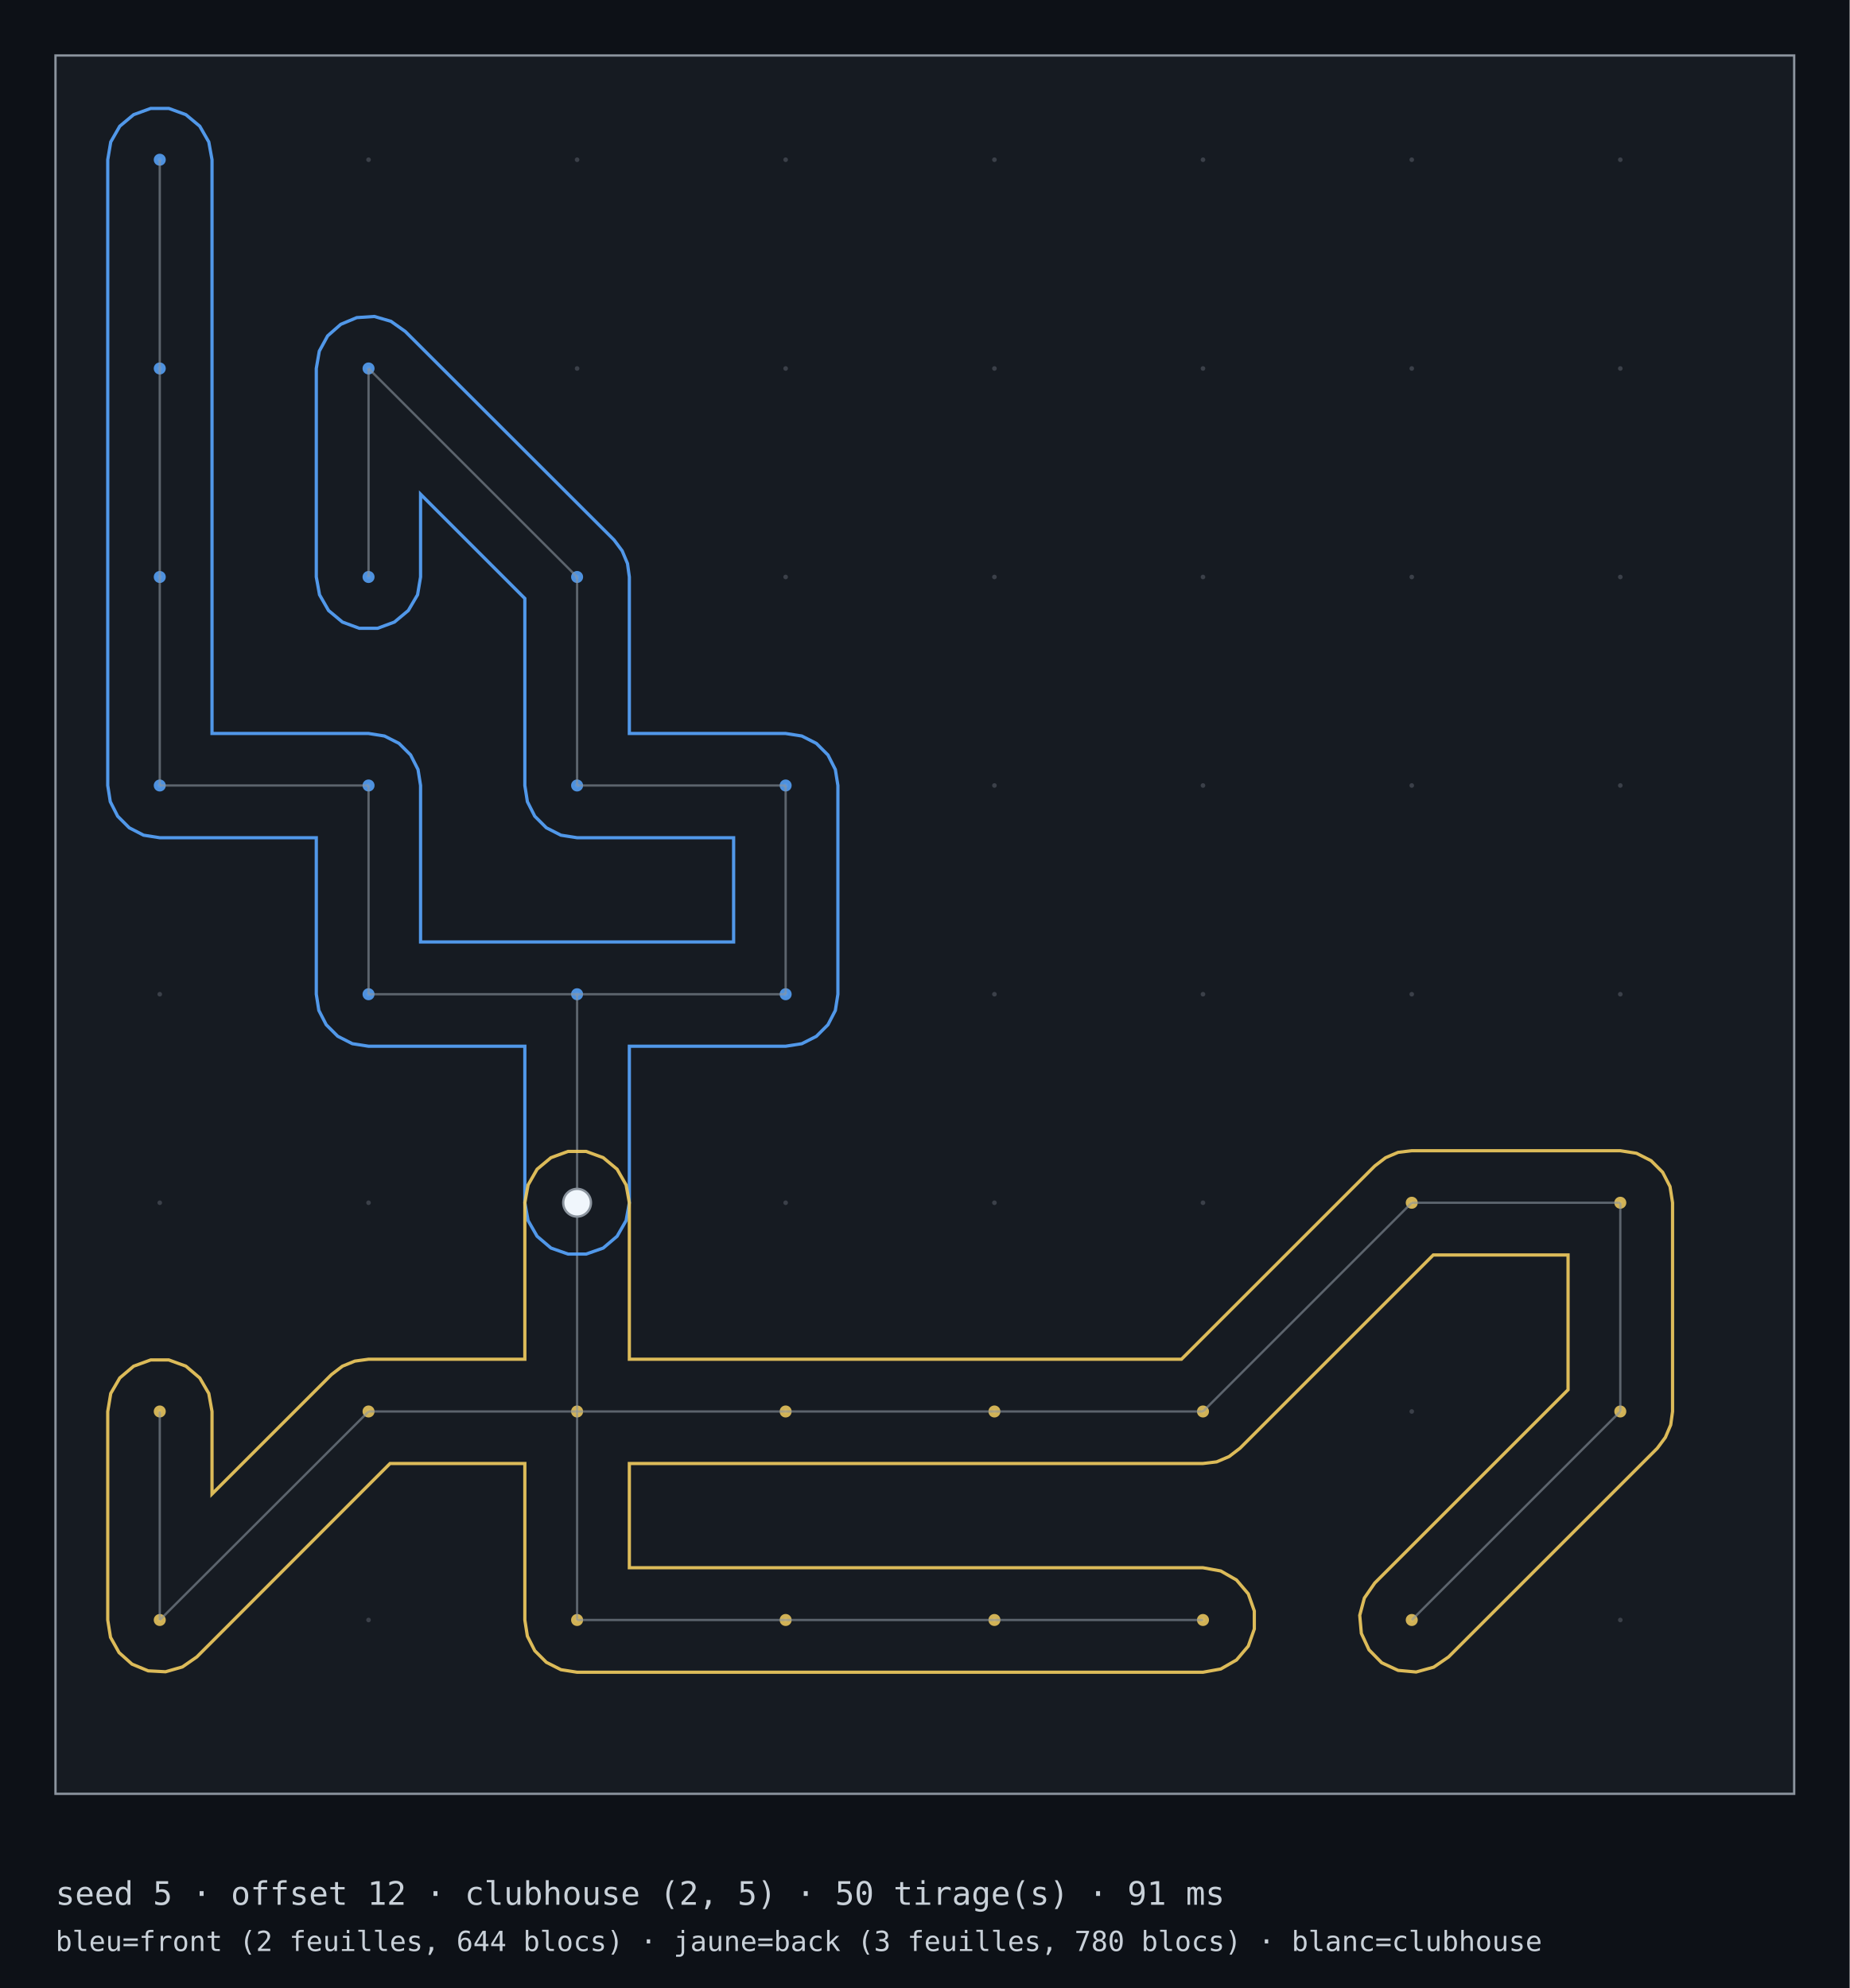
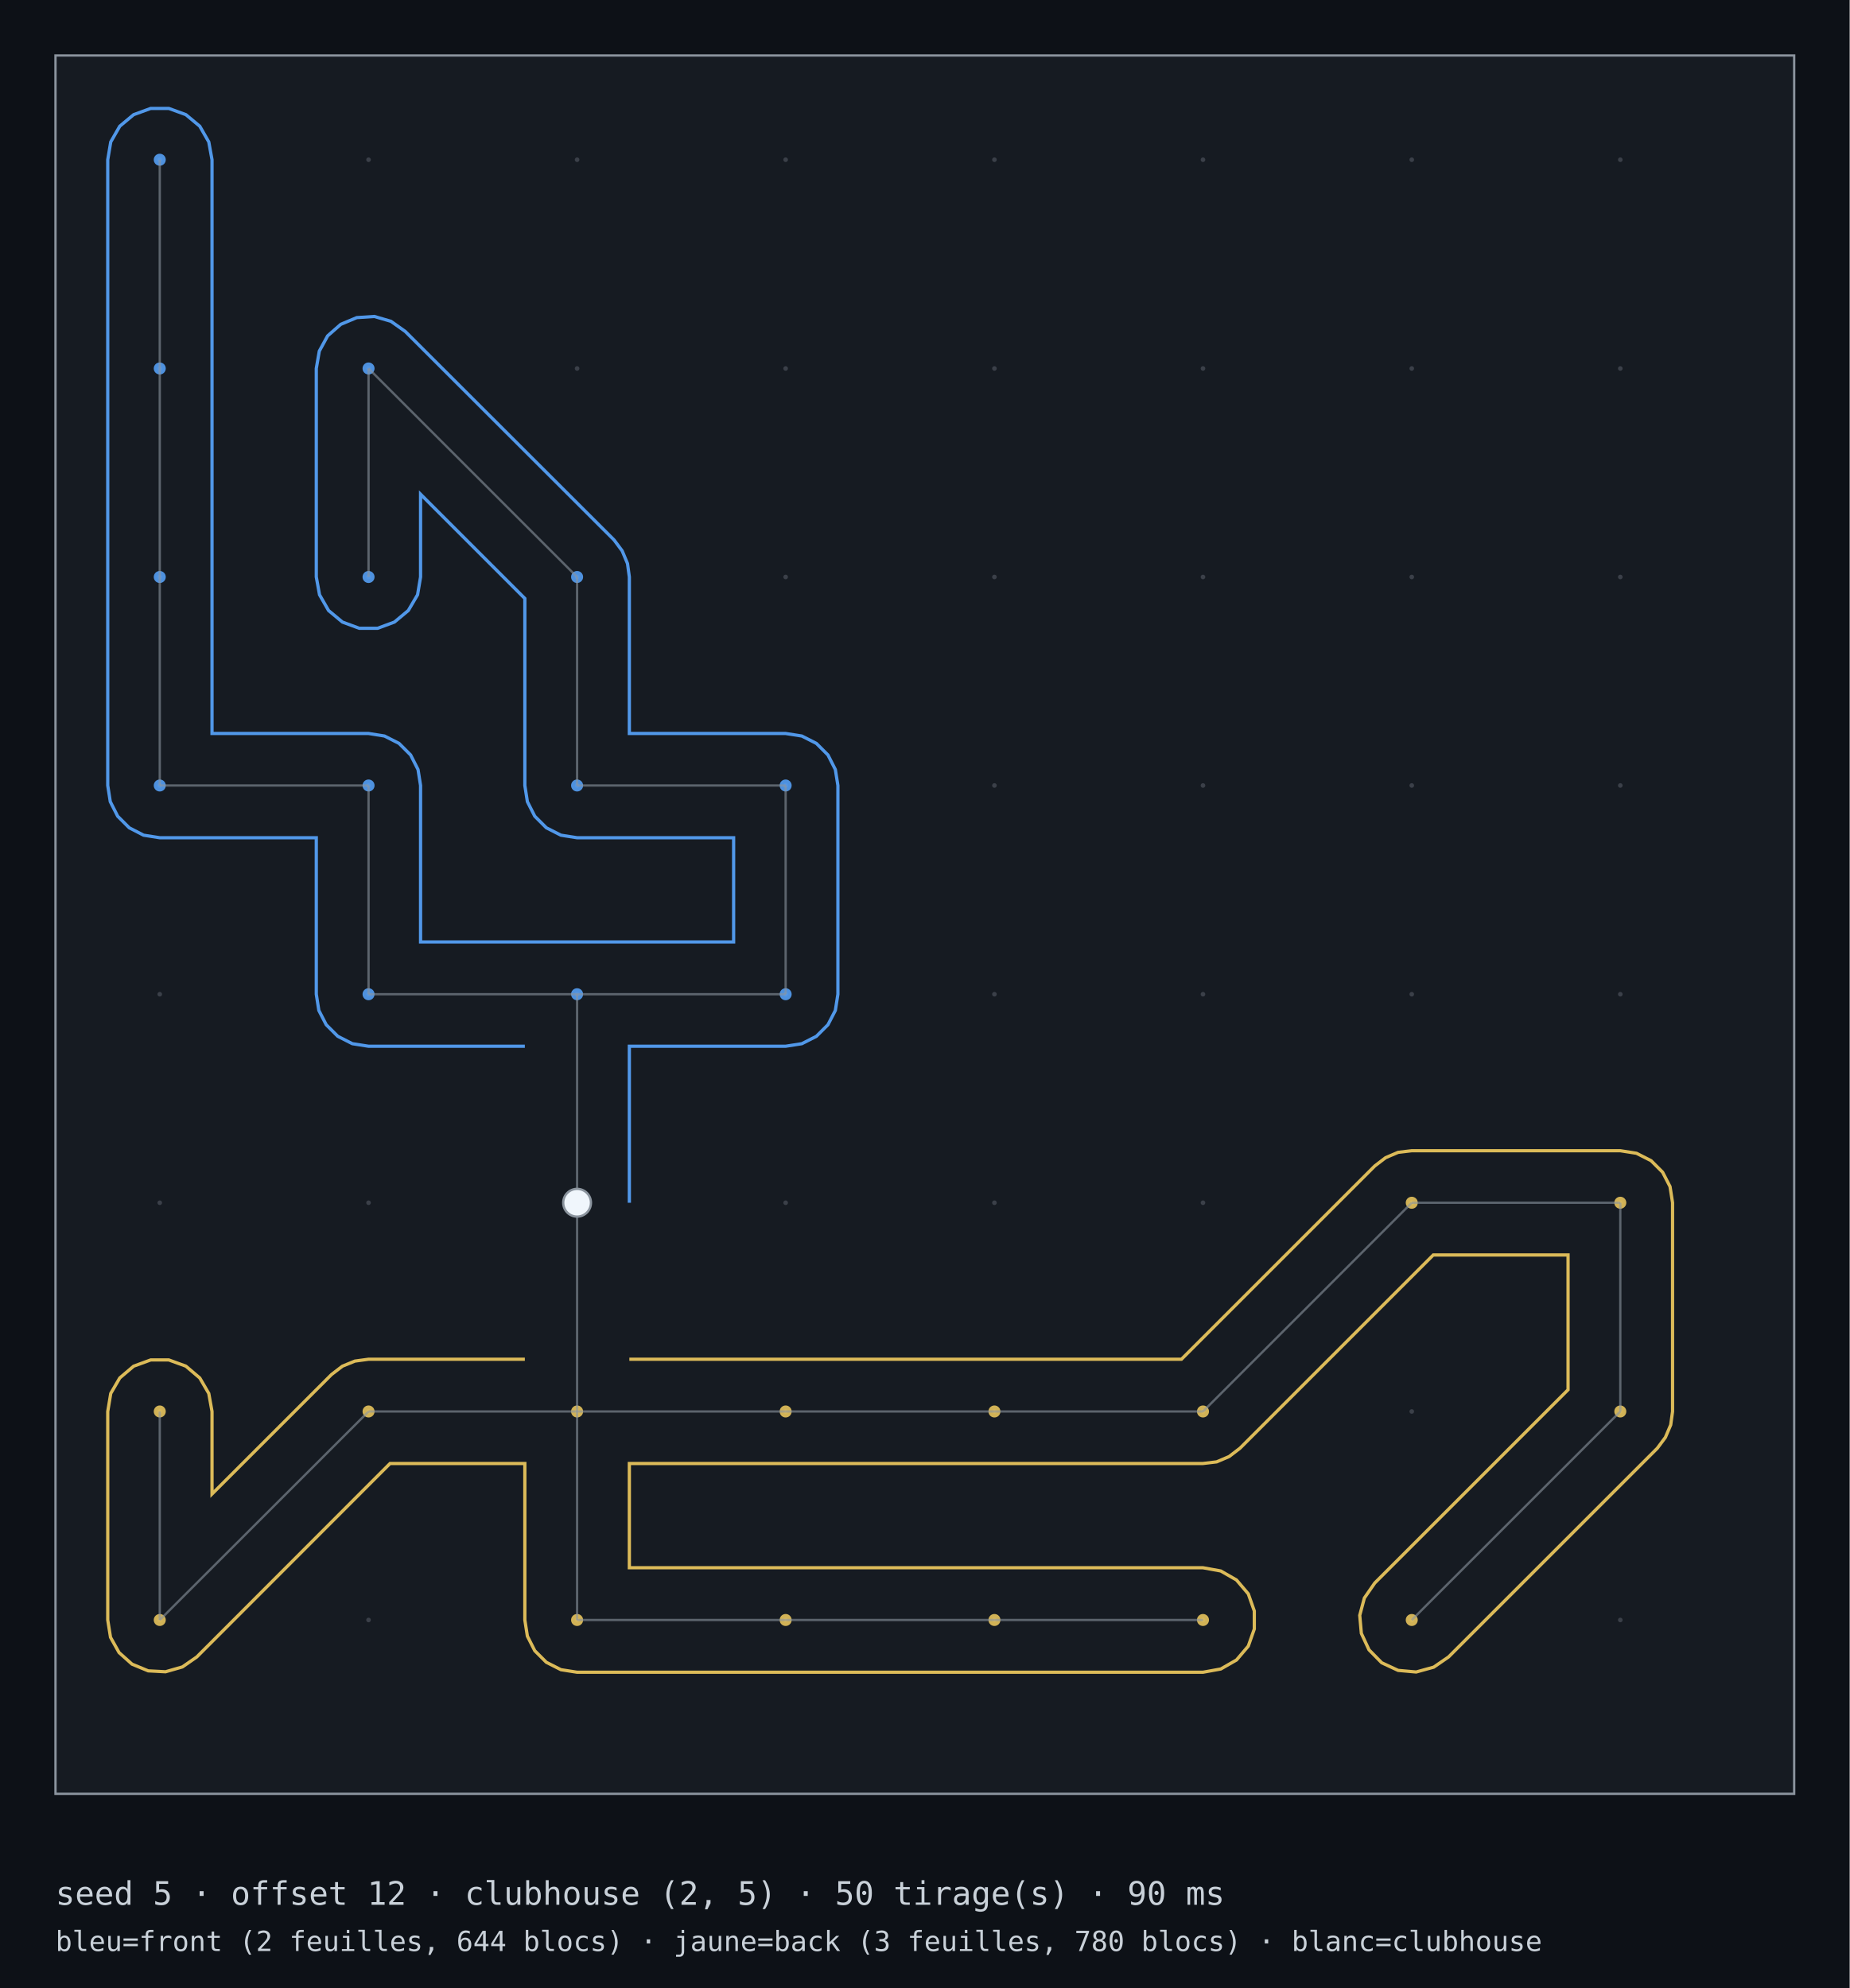
<svg xmlns="http://www.w3.org/2000/svg" width="800" height="860">
  <rect width="100%" height="100%" fill="#0d1117" />
  <rect x="24" y="24" width="752.0" height="752.0" fill="#161b22" stroke="#8b949e" />
  <style>text{font-family:monospace;fill:#c9d1d9}</style>
  <circle cx="69.1" cy="69.1" r="1.0" fill="#3b4049" />
  <circle cx="69.1" cy="159.4" r="1.0" fill="#3b4049" />
  <circle cx="69.1" cy="249.6" r="1.0" fill="#3b4049" />
  <circle cx="69.1" cy="339.8" r="1.0" fill="#3b4049" />
  <circle cx="69.1" cy="430.1" r="1.0" fill="#3b4049" />
  <circle cx="69.1" cy="520.3" r="1.0" fill="#3b4049" />
  <circle cx="69.1" cy="610.6" r="1.0" fill="#3b4049" />
  <circle cx="69.1" cy="700.8" r="1.0" fill="#3b4049" />
  <circle cx="159.4" cy="69.1" r="1.0" fill="#3b4049" />
  <circle cx="159.4" cy="159.4" r="1.0" fill="#3b4049" />
  <circle cx="159.4" cy="249.6" r="1.0" fill="#3b4049" />
  <circle cx="159.4" cy="339.8" r="1.0" fill="#3b4049" />
  <circle cx="159.4" cy="430.1" r="1.0" fill="#3b4049" />
  <circle cx="159.4" cy="520.3" r="1.0" fill="#3b4049" />
  <circle cx="159.4" cy="610.6" r="1.0" fill="#3b4049" />
  <circle cx="159.4" cy="700.8" r="1.0" fill="#3b4049" />
  <circle cx="249.6" cy="69.1" r="1.0" fill="#3b4049" />
  <circle cx="249.6" cy="159.4" r="1.0" fill="#3b4049" />
  <circle cx="249.6" cy="249.6" r="1.0" fill="#3b4049" />
  <circle cx="249.6" cy="339.8" r="1.0" fill="#3b4049" />
  <circle cx="249.6" cy="430.1" r="1.0" fill="#3b4049" />
  <circle cx="249.6" cy="520.3" r="1.0" fill="#3b4049" />
  <circle cx="249.6" cy="610.6" r="1.0" fill="#3b4049" />
  <circle cx="249.6" cy="700.8" r="1.0" fill="#3b4049" />
  <circle cx="339.8" cy="69.1" r="1.0" fill="#3b4049" />
  <circle cx="339.8" cy="159.4" r="1.0" fill="#3b4049" />
  <circle cx="339.8" cy="249.6" r="1.0" fill="#3b4049" />
  <circle cx="339.8" cy="339.8" r="1.0" fill="#3b4049" />
  <circle cx="339.8" cy="430.1" r="1.0" fill="#3b4049" />
  <circle cx="339.8" cy="520.3" r="1.0" fill="#3b4049" />
  <circle cx="339.8" cy="610.6" r="1.0" fill="#3b4049" />
  <circle cx="339.8" cy="700.8" r="1.0" fill="#3b4049" />
  <circle cx="430.1" cy="69.1" r="1.0" fill="#3b4049" />
  <circle cx="430.1" cy="159.4" r="1.0" fill="#3b4049" />
  <circle cx="430.1" cy="249.6" r="1.0" fill="#3b4049" />
  <circle cx="430.1" cy="339.8" r="1.0" fill="#3b4049" />
  <circle cx="430.1" cy="430.1" r="1.0" fill="#3b4049" />
  <circle cx="430.1" cy="520.3" r="1.0" fill="#3b4049" />
  <circle cx="430.1" cy="610.6" r="1.0" fill="#3b4049" />
  <circle cx="430.1" cy="700.8" r="1.0" fill="#3b4049" />
  <circle cx="520.3" cy="69.1" r="1.0" fill="#3b4049" />
  <circle cx="520.3" cy="159.4" r="1.0" fill="#3b4049" />
  <circle cx="520.3" cy="249.6" r="1.0" fill="#3b4049" />
  <circle cx="520.3" cy="339.8" r="1.0" fill="#3b4049" />
  <circle cx="520.3" cy="430.1" r="1.0" fill="#3b4049" />
  <circle cx="520.3" cy="520.3" r="1.0" fill="#3b4049" />
  <circle cx="520.3" cy="610.6" r="1.0" fill="#3b4049" />
  <circle cx="520.3" cy="700.8" r="1.0" fill="#3b4049" />
  <circle cx="610.6" cy="69.1" r="1.0" fill="#3b4049" />
  <circle cx="610.6" cy="159.4" r="1.0" fill="#3b4049" />
  <circle cx="610.6" cy="249.6" r="1.0" fill="#3b4049" />
  <circle cx="610.6" cy="339.8" r="1.0" fill="#3b4049" />
  <circle cx="610.6" cy="430.1" r="1.0" fill="#3b4049" />
  <circle cx="610.6" cy="520.3" r="1.0" fill="#3b4049" />
  <circle cx="610.6" cy="610.6" r="1.0" fill="#3b4049" />
  <circle cx="610.6" cy="700.8" r="1.0" fill="#3b4049" />
  <circle cx="700.8" cy="69.1" r="1.0" fill="#3b4049" />
  <circle cx="700.8" cy="159.4" r="1.0" fill="#3b4049" />
  <circle cx="700.8" cy="249.6" r="1.0" fill="#3b4049" />
  <circle cx="700.8" cy="339.8" r="1.0" fill="#3b4049" />
  <circle cx="700.8" cy="430.1" r="1.0" fill="#3b4049" />
  <circle cx="700.8" cy="520.3" r="1.0" fill="#3b4049" />
  <circle cx="700.8" cy="610.6" r="1.0" fill="#3b4049" />
  <circle cx="700.8" cy="700.8" r="1.0" fill="#3b4049" />
  <circle cx="249.6" cy="430.1" r="2.6" fill="#58a6ff" fill-opacity="0.85" />
  <circle cx="339.8" cy="430.1" r="2.6" fill="#58a6ff" fill-opacity="0.85" />
  <circle cx="159.4" cy="430.1" r="2.6" fill="#58a6ff" fill-opacity="0.85" />
  <circle cx="159.4" cy="339.8" r="2.6" fill="#58a6ff" fill-opacity="0.85" />
  <circle cx="69.1" cy="339.8" r="2.6" fill="#58a6ff" fill-opacity="0.85" />
  <circle cx="69.1" cy="249.6" r="2.6" fill="#58a6ff" fill-opacity="0.85" />
  <circle cx="69.1" cy="159.4" r="2.6" fill="#58a6ff" fill-opacity="0.85" />
  <circle cx="69.1" cy="69.1" r="2.6" fill="#58a6ff" fill-opacity="0.85" />
  <circle cx="339.8" cy="339.8" r="2.6" fill="#58a6ff" fill-opacity="0.85" />
  <circle cx="249.6" cy="339.8" r="2.6" fill="#58a6ff" fill-opacity="0.85" />
  <circle cx="249.6" cy="249.6" r="2.6" fill="#58a6ff" fill-opacity="0.85" />
  <circle cx="159.4" cy="159.4" r="2.6" fill="#58a6ff" fill-opacity="0.85" />
  <circle cx="159.4" cy="249.6" r="2.6" fill="#58a6ff" fill-opacity="0.85" />
  <circle cx="249.6" cy="610.6" r="2.6" fill="#f2cc60" fill-opacity="0.85" />
  <circle cx="339.8" cy="610.6" r="2.6" fill="#f2cc60" fill-opacity="0.85" />
  <circle cx="249.6" cy="700.8" r="2.6" fill="#f2cc60" fill-opacity="0.85" />
  <circle cx="159.4" cy="610.6" r="2.6" fill="#f2cc60" fill-opacity="0.85" />
  <circle cx="69.1" cy="700.8" r="2.6" fill="#f2cc60" fill-opacity="0.85" />
  <circle cx="69.1" cy="610.6" r="2.6" fill="#f2cc60" fill-opacity="0.85" />
  <circle cx="339.8" cy="700.8" r="2.6" fill="#f2cc60" fill-opacity="0.85" />
  <circle cx="430.1" cy="700.8" r="2.6" fill="#f2cc60" fill-opacity="0.85" />
  <circle cx="520.3" cy="700.8" r="2.6" fill="#f2cc60" fill-opacity="0.85" />
  <circle cx="430.1" cy="610.6" r="2.6" fill="#f2cc60" fill-opacity="0.85" />
  <circle cx="520.3" cy="610.6" r="2.6" fill="#f2cc60" fill-opacity="0.85" />
  <circle cx="610.6" cy="520.3" r="2.6" fill="#f2cc60" fill-opacity="0.85" />
  <circle cx="700.8" cy="520.3" r="2.6" fill="#f2cc60" fill-opacity="0.85" />
  <circle cx="700.8" cy="610.6" r="2.6" fill="#f2cc60" fill-opacity="0.85" />
  <circle cx="610.6" cy="700.8" r="2.6" fill="#f2cc60" fill-opacity="0.85" />
  <line x1="249.6" y1="520.3" x2="249.6" y2="430.1" stroke="#8b949e" stroke-width="1.0" stroke-opacity="0.6" />
  <line x1="249.6" y1="520.3" x2="249.6" y2="610.6" stroke="#8b949e" stroke-width="1.0" stroke-opacity="0.6" />
  <line x1="249.6" y1="430.1" x2="339.8" y2="430.1" stroke="#8b949e" stroke-width="1.0" stroke-opacity="0.6" />
  <line x1="249.6" y1="610.6" x2="339.8" y2="610.6" stroke="#8b949e" stroke-width="1.0" stroke-opacity="0.6" />
  <line x1="339.8" y1="430.1" x2="339.8" y2="339.8" stroke="#8b949e" stroke-width="1.0" stroke-opacity="0.6" />
  <line x1="339.8" y1="610.6" x2="430.1" y2="610.6" stroke="#8b949e" stroke-width="1.0" stroke-opacity="0.6" />
  <line x1="339.8" y1="339.8" x2="249.6" y2="339.8" stroke="#8b949e" stroke-width="1.0" stroke-opacity="0.6" />
  <line x1="430.1" y1="610.6" x2="520.3" y2="610.6" stroke="#8b949e" stroke-width="1.0" stroke-opacity="0.6" />
  <line x1="249.6" y1="339.8" x2="249.6" y2="249.6" stroke="#8b949e" stroke-width="1.0" stroke-opacity="0.6" />
  <line x1="520.3" y1="610.6" x2="610.6" y2="520.3" stroke="#8b949e" stroke-width="1.0" stroke-opacity="0.6" />
  <line x1="249.6" y1="249.6" x2="159.4" y2="159.4" stroke="#8b949e" stroke-width="1.0" stroke-opacity="0.6" />
  <line x1="610.6" y1="520.3" x2="700.8" y2="520.3" stroke="#8b949e" stroke-width="1.0" stroke-opacity="0.6" />
  <line x1="159.4" y1="159.4" x2="159.4" y2="249.6" stroke="#8b949e" stroke-width="1.0" stroke-opacity="0.6" />
  <line x1="700.8" y1="520.3" x2="700.8" y2="610.6" stroke="#8b949e" stroke-width="1.0" stroke-opacity="0.6" />
  <line x1="700.8" y1="610.6" x2="610.6" y2="700.8" stroke="#8b949e" stroke-width="1.0" stroke-opacity="0.6" />
  <line x1="249.6" y1="430.1" x2="159.4" y2="430.1" stroke="#8b949e" stroke-width="1.0" stroke-opacity="0.6" />
  <line x1="159.4" y1="430.1" x2="159.4" y2="339.8" stroke="#8b949e" stroke-width="1.0" stroke-opacity="0.6" />
  <line x1="249.6" y1="610.6" x2="249.6" y2="700.8" stroke="#8b949e" stroke-width="1.0" stroke-opacity="0.6" />
  <line x1="159.4" y1="339.8" x2="69.1" y2="339.8" stroke="#8b949e" stroke-width="1.0" stroke-opacity="0.6" />
  <line x1="249.6" y1="700.8" x2="339.8" y2="700.8" stroke="#8b949e" stroke-width="1.0" stroke-opacity="0.6" />
  <line x1="69.1" y1="339.8" x2="69.1" y2="249.6" stroke="#8b949e" stroke-width="1.0" stroke-opacity="0.6" />
  <line x1="339.8" y1="700.8" x2="430.1" y2="700.8" stroke="#8b949e" stroke-width="1.0" stroke-opacity="0.6" />
  <line x1="69.1" y1="249.6" x2="69.1" y2="159.4" stroke="#8b949e" stroke-width="1.0" stroke-opacity="0.6" />
  <line x1="430.1" y1="700.8" x2="520.3" y2="700.8" stroke="#8b949e" stroke-width="1.0" stroke-opacity="0.6" />
  <line x1="69.1" y1="159.4" x2="69.1" y2="69.1" stroke="#8b949e" stroke-width="1.0" stroke-opacity="0.6" />
  <line x1="249.6" y1="610.6" x2="159.4" y2="610.6" stroke="#8b949e" stroke-width="1.0" stroke-opacity="0.6" />
  <line x1="159.4" y1="610.6" x2="69.1" y2="700.8" stroke="#8b949e" stroke-width="1.0" stroke-opacity="0.6" />
  <line x1="69.1" y1="700.8" x2="69.1" y2="610.6" stroke="#8b949e" stroke-width="1.0" stroke-opacity="0.6" />
-   <polygon points="227.0,520.3 228.4,528.0 232.3,534.8 238.3,539.9 245.7,542.5 253.5,542.5 260.9,539.9 266.9,534.8 270.8,528.0 272.2,520.3 272.2,452.6 339.8,452.6 346.8,451.5 353.1,448.3 358.1,443.3 361.3,437.1 362.4,430.1 362.4,339.8 361.3,332.9 358.1,326.6 353.1,321.6 346.8,318.4 339.8,317.3 272.2,317.3 272.2,249.6 271.4,243.8 269.1,238.3 265.6,233.6 175.3,143.4 169.1,139.0 161.9,136.9 154.3,137.4 147.4,140.3 141.7,145.3 138.1,151.9 136.8,159.4 136.8,249.6 138.2,257.3 142.1,264.1 148.1,269.1 155.4,271.8 163.3,271.8 170.6,269.1 176.6,264.1 180.6,257.3 181.9,249.6 181.9,213.8 227.0,258.9 227.0,339.8 228.1,346.8 231.3,353.1 236.3,358.1 242.6,361.3 249.6,362.4 317.3,362.4 317.3,407.5 181.9,407.5 181.9,339.8 180.8,332.9 177.6,326.6 172.6,321.6 166.3,318.4 159.4,317.3 91.7,317.3 91.7,69.1 90.3,61.4 86.4,54.6 80.4,49.6 73.0,46.9 65.2,46.9 57.8,49.6 51.8,54.6 47.9,61.4 46.6,69.1 46.6,339.8 47.7,346.8 50.9,353.1 55.9,358.1 62.1,361.3 69.1,362.4 136.8,362.4 136.8,430.1 137.9,437.1 141.1,443.3 146.1,448.3 152.4,451.5 159.4,452.6 227.0,452.6" fill="none" stroke="#58a6ff" stroke-width="1.4" stroke-opacity="0.9" />
-   <polygon points="272.2,520.3 270.8,512.6 266.9,505.8 260.9,500.8 253.5,498.1 245.7,498.1 238.3,500.8 232.3,505.8 228.4,512.6 227.0,520.3 227.0,588.0 159.4,588.0 153.5,588.8 148.1,591.0 143.4,594.6 91.7,646.3 91.7,610.6 90.3,602.8 86.4,596.1 80.4,591.0 73.0,588.3 65.2,588.3 57.8,591.0 51.8,596.1 47.9,602.8 46.6,610.6 46.6,700.8 47.8,708.3 51.5,714.9 57.1,719.9 64.1,722.8 71.6,723.2 78.9,721.1 85.1,716.8 168.7,633.1 227.0,633.1 227.0,700.8 228.1,707.8 231.3,714.1 236.3,719.1 242.6,722.3 249.6,723.4 520.3,723.4 528.0,722.0 534.8,718.1 539.9,712.1 542.5,704.7 542.5,696.9 539.9,689.5 534.8,683.5 528.0,679.6 520.3,678.2 272.2,678.2 272.2,633.1 520.3,633.1 526.2,632.4 531.6,630.1 536.3,626.5 619.9,542.9 678.2,542.9 678.2,601.2 594.6,684.8 590.1,691.3 588.1,698.8 588.8,706.6 592.1,713.7 597.6,719.3 604.7,722.6 612.5,723.3 620.1,721.2 626.5,716.8 716.8,626.5 720.3,621.8 722.6,616.4 723.4,610.6 723.4,520.3 722.3,513.3 719.1,507.1 714.1,502.1 707.8,498.9 700.8,497.8 610.6,497.8 604.7,498.5 599.3,500.8 594.6,504.4 511.0,588.0 272.2,588.0" fill="none" stroke="#f2cc60" stroke-width="1.4" stroke-opacity="0.9" />
+   <polyline points="272.2,520.3 272.2,452.6 339.8,452.6 346.8,451.5 353.1,448.3 358.1,443.3 361.3,437.1 362.4,430.1 362.4,339.8 361.3,332.9 358.1,326.6 353.1,321.6 346.8,318.4 339.8,317.3 272.2,317.3 272.2,249.6 271.4,243.8 269.1,238.3 265.6,233.6 175.3,143.4 169.1,139.0 161.9,136.9 154.3,137.4 147.4,140.3 141.7,145.3 138.1,151.9 136.8,159.4 136.8,249.6 138.2,257.3 142.1,264.1 148.1,269.1 155.4,271.8 163.3,271.8 170.6,269.1 176.6,264.1 180.6,257.3 181.9,249.6 181.9,213.8 227.0,258.9 227.0,339.8 228.1,346.8 231.3,353.1 236.3,358.1 242.6,361.3 249.6,362.4 317.3,362.4 317.3,407.5 181.9,407.5 181.9,339.8 180.8,332.9 177.6,326.6 172.6,321.6 166.3,318.4 159.4,317.3 91.7,317.3 91.7,69.1 90.3,61.4 86.4,54.6 80.4,49.6 73.0,46.9 65.2,46.9 57.8,49.6 51.8,54.6 47.9,61.4 46.6,69.1 46.6,339.8 47.7,346.8 50.9,353.1 55.9,358.1 62.1,361.3 69.1,362.4 136.8,362.4 136.8,430.1 137.9,437.1 141.1,443.3 146.1,448.3 152.4,451.5 159.4,452.6 227.0,452.6" fill="none" stroke="#58a6ff" stroke-width="1.4" stroke-opacity="0.9" />
+   <polyline points="227.0,588.0 159.4,588.0 153.5,588.8 148.1,591.0 143.4,594.6 91.7,646.3 91.7,610.6 90.3,602.8 86.4,596.1 80.4,591.0 73.0,588.3 65.2,588.3 57.8,591.0 51.8,596.1 47.9,602.8 46.6,610.6 46.6,700.8 47.8,708.3 51.5,714.9 57.1,719.9 64.1,722.8 71.6,723.2 78.9,721.1 85.1,716.8 168.7,633.1 227.0,633.1 227.0,700.8 228.1,707.8 231.3,714.1 236.3,719.1 242.6,722.3 249.6,723.4 520.3,723.4 528.0,722.0 534.8,718.1 539.9,712.1 542.5,704.7 542.5,696.9 539.9,689.5 534.8,683.5 528.0,679.6 520.3,678.2 272.2,678.2 272.2,633.1 520.3,633.1 526.2,632.4 531.6,630.1 536.3,626.5 619.9,542.9 678.2,542.9 678.2,601.2 594.6,684.8 590.1,691.3 588.1,698.8 588.8,706.6 592.1,713.7 597.6,719.3 604.7,722.6 612.5,723.3 620.1,721.2 626.5,716.8 716.8,626.5 720.3,621.8 722.6,616.4 723.4,610.6 723.4,520.3 722.3,513.3 719.1,507.1 714.1,502.1 707.8,498.9 700.8,497.8 610.6,497.8 604.7,498.5 599.3,500.8 594.6,504.4 511.0,588.0 272.2,588.0" fill="none" stroke="#f2cc60" stroke-width="1.4" stroke-opacity="0.9" />
  <circle cx="249.6" cy="520.3" r="6" fill="#f0f6fc" stroke="#8b949e" />
-   <text x="24" y="824" font-size="14">seed 5 · offset 12 · clubhouse (2, 5) · 50 tirage(s) · 91 ms</text>
+   <text x="24" y="824" font-size="14">seed 5 · offset 12 · clubhouse (2, 5) · 50 tirage(s) · 90 ms</text>
  <text x="24" y="844" font-size="12">bleu=front (2 feuilles, 644 blocs) · jaune=back (3 feuilles, 780 blocs) · blanc=clubhouse</text>
</svg>
